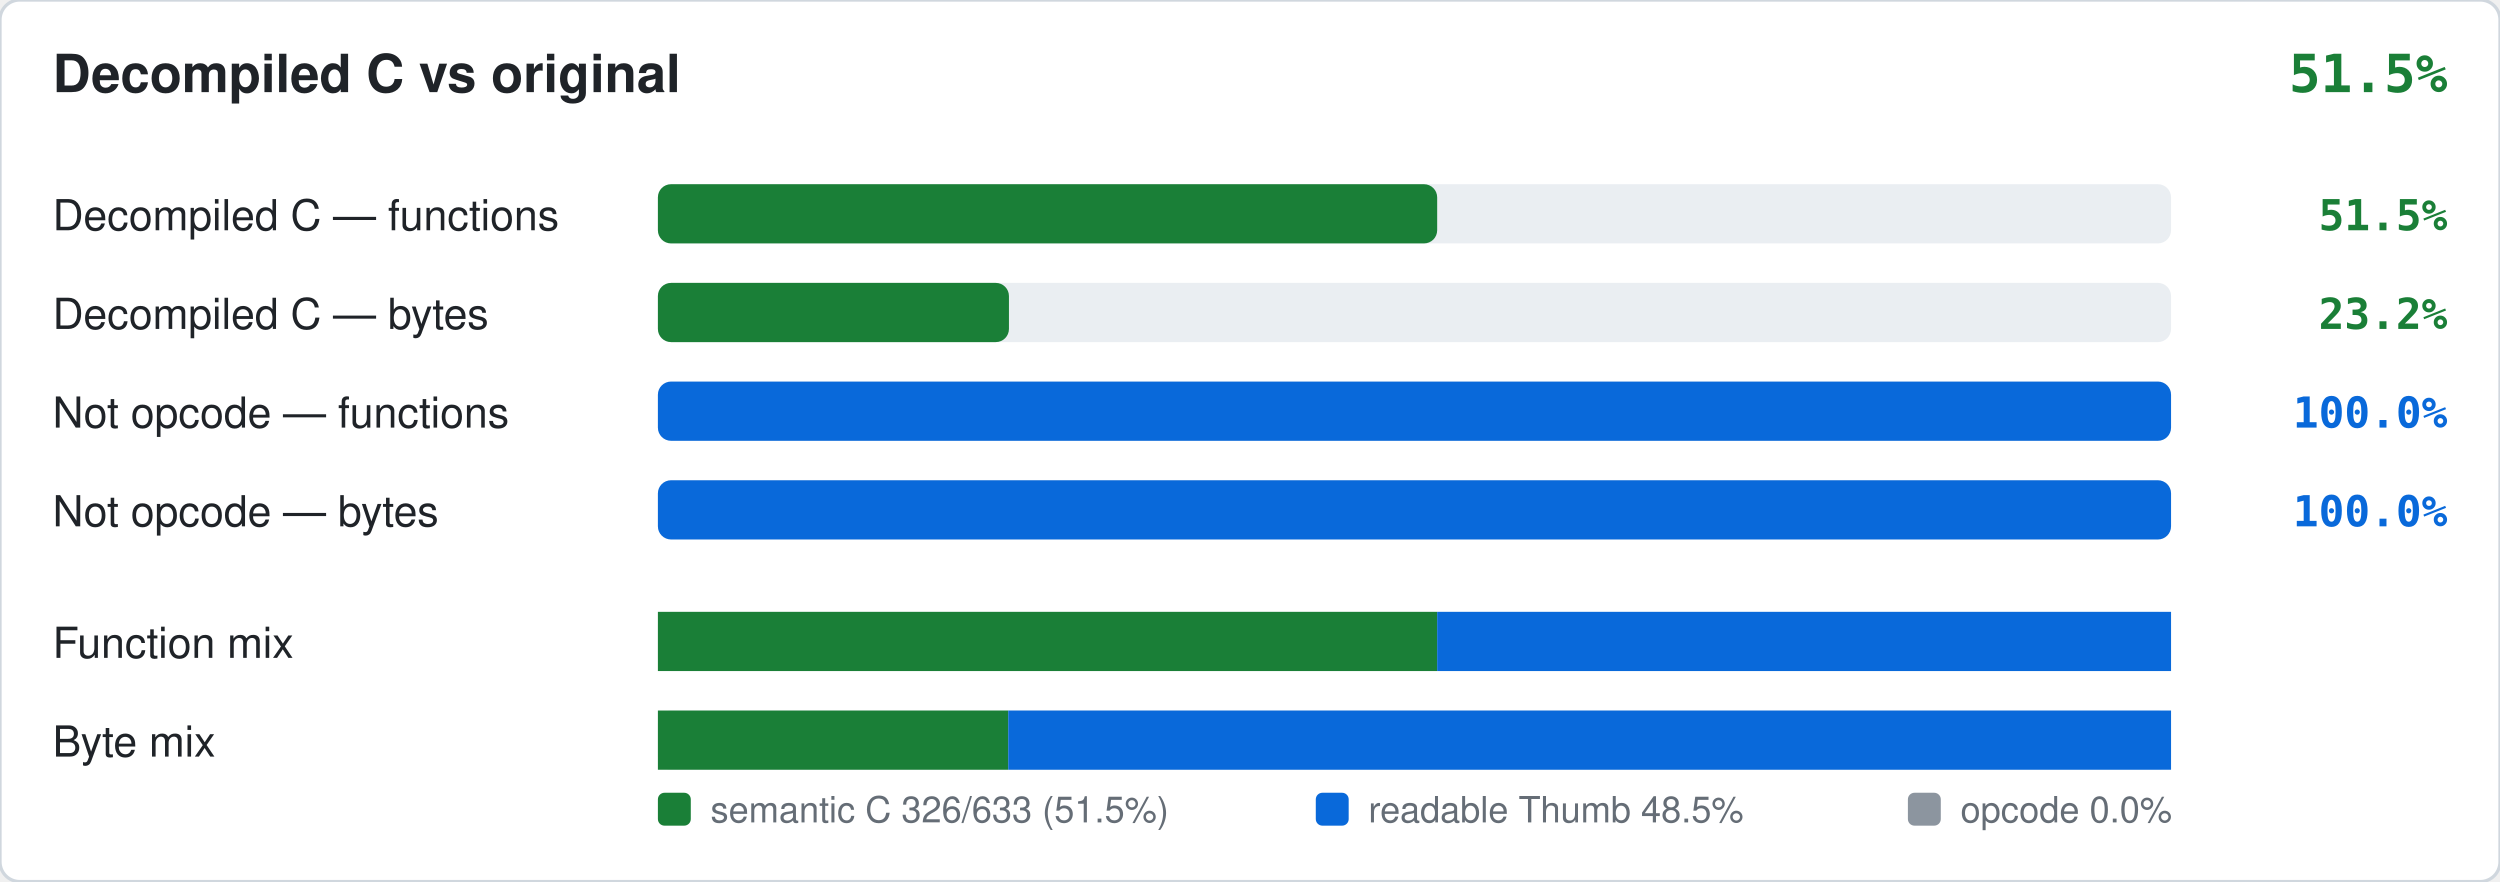
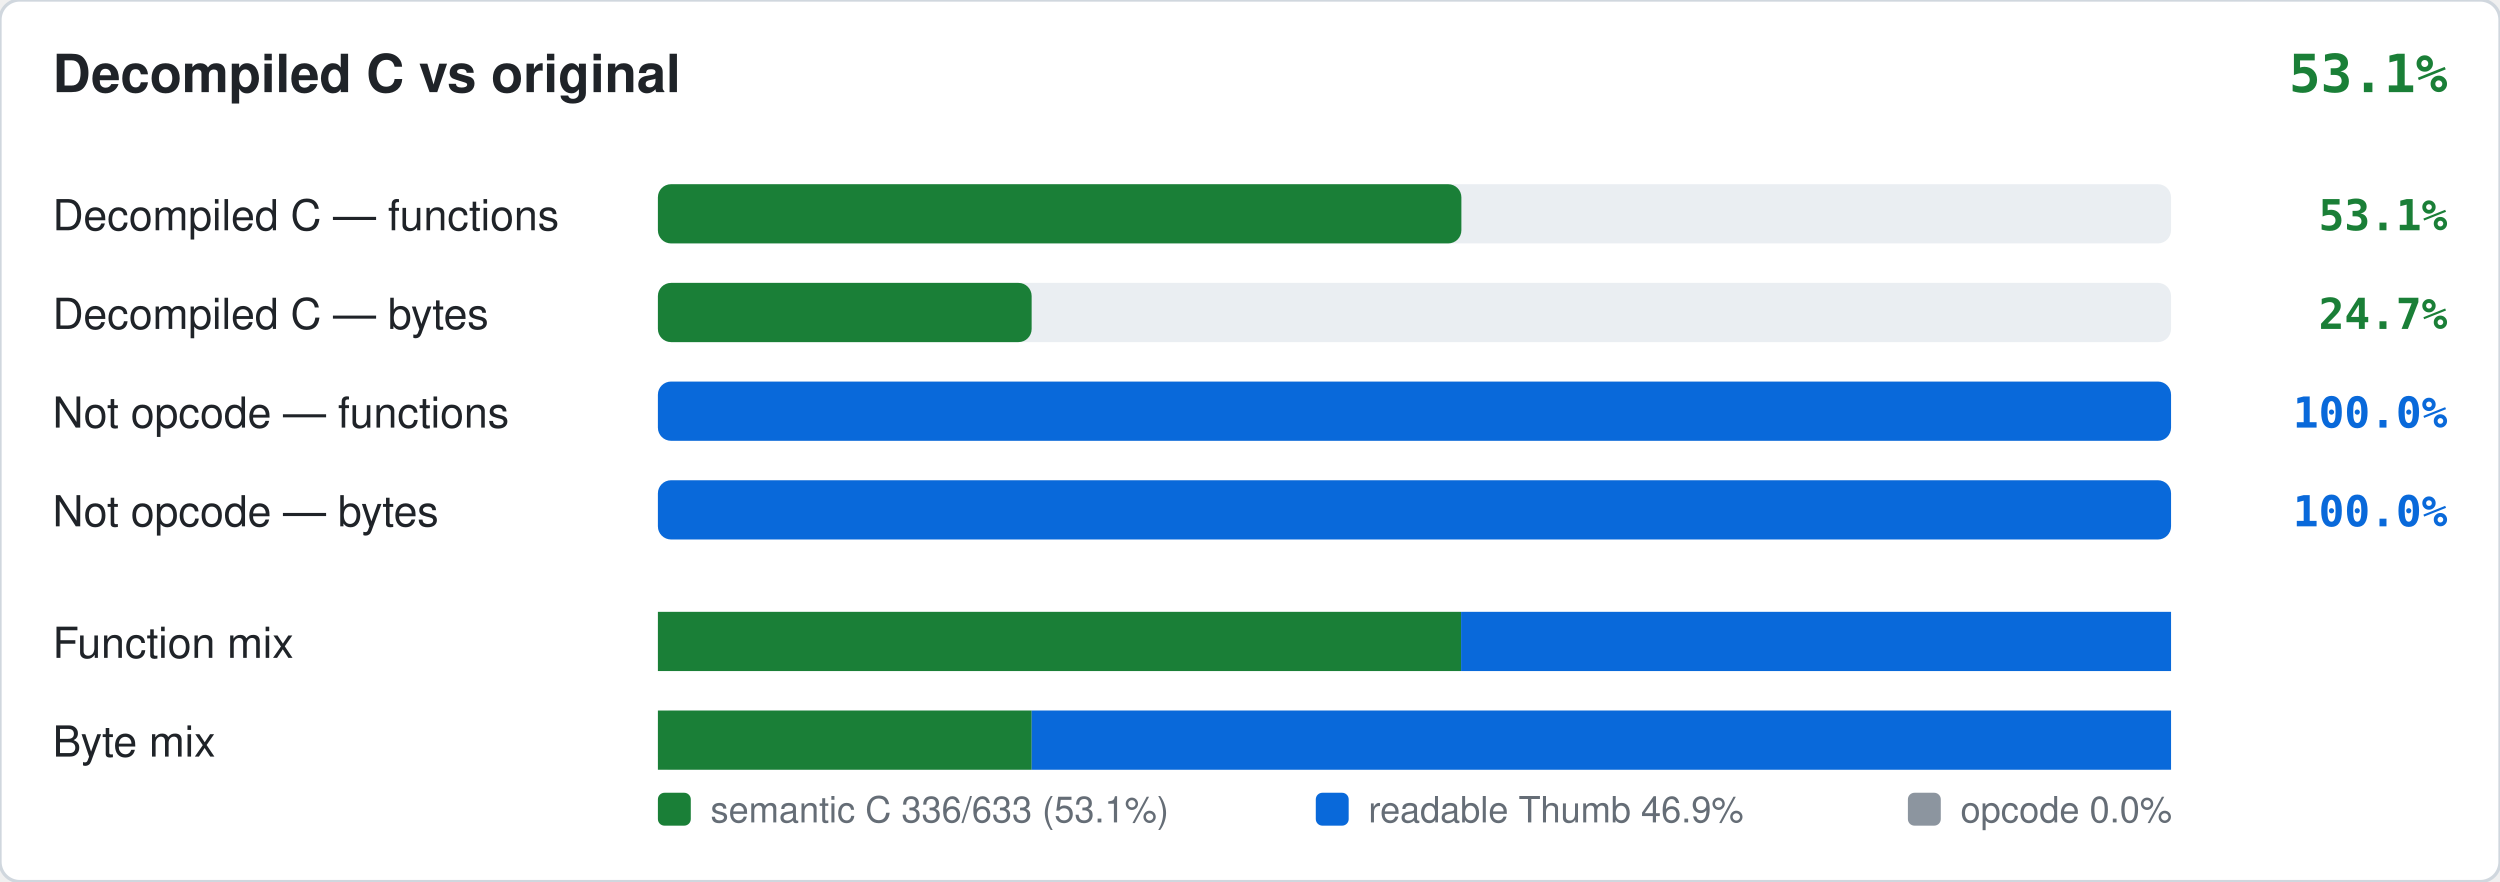
- <svg xmlns="http://www.w3.org/2000/svg" width="760" height="268" viewBox="0 0 760 268" role="img" aria-label="Decompiled C 51.5% functions, 23.2% bytes (326/633, 20,902/90,272)">
+ <svg xmlns="http://www.w3.org/2000/svg" width="760" height="268" viewBox="0 0 760 268" role="img" aria-label="Decompiled C 53.1% functions, 24.7% bytes (336/633, 22,302/90,272)">
  <rect width="760" height="268" rx="6" fill="#ffffff" stroke="#d0d7de" />
  <text x="16" y="28" font-family="-apple-system,BlinkMacSystemFont,Segoe UI,Helvetica,Arial,sans-serif" font-size="16" font-weight="600" fill="#1f2328">Decompiled C vs original</text>
-   <text x="744" y="28" text-anchor="end" font-family="ui-monospace,SFMono-Regular,Menlo,Consolas,monospace" font-size="16" font-weight="700" fill="#1a7f37">51.5%</text>
+   <text x="744" y="28" text-anchor="end" font-family="ui-monospace,SFMono-Regular,Menlo,Consolas,monospace" font-size="16" font-weight="700" fill="#1a7f37">53.1%</text>
  <text x="16" y="70" font-family="-apple-system,BlinkMacSystemFont,Segoe UI,Helvetica,Arial,sans-serif" font-size="13" fill="#1f2328">Decompiled C — functions</text>
  <rect x="200.00" y="56.00" width="460.00" height="18.00" rx="4" fill="#eaeef2" />
-   <rect x="200.00" y="56.00" width="236.90" height="18.00" rx="4" fill="#1a7f37" />
-   <text x="744" y="70" text-anchor="end" font-family="ui-monospace,SFMono-Regular,Menlo,Consolas,monospace" font-size="13" font-weight="700" fill="#1a7f37">51.5%</text>
+   <rect x="200.00" y="56.00" width="244.26" height="18.00" rx="4" fill="#1a7f37" />
+   <text x="744" y="70" text-anchor="end" font-family="ui-monospace,SFMono-Regular,Menlo,Consolas,monospace" font-size="13" font-weight="700" fill="#1a7f37">53.1%</text>
  <text x="16" y="100" font-family="-apple-system,BlinkMacSystemFont,Segoe UI,Helvetica,Arial,sans-serif" font-size="13" fill="#1f2328">Decompiled C — bytes</text>
  <rect x="200.00" y="86.00" width="460.00" height="18.00" rx="4" fill="#eaeef2" />
-   <rect x="200.00" y="86.00" width="106.72" height="18.00" rx="4" fill="#1a7f37" />
-   <text x="744" y="100" text-anchor="end" font-family="ui-monospace,SFMono-Regular,Menlo,Consolas,monospace" font-size="13" font-weight="700" fill="#1a7f37">23.2%</text>
+   <rect x="200.00" y="86.00" width="113.62" height="18.00" rx="4" fill="#1a7f37" />
+   <text x="744" y="100" text-anchor="end" font-family="ui-monospace,SFMono-Regular,Menlo,Consolas,monospace" font-size="13" font-weight="700" fill="#1a7f37">24.7%</text>
  <text x="16" y="130" font-family="-apple-system,BlinkMacSystemFont,Segoe UI,Helvetica,Arial,sans-serif" font-size="13" fill="#1f2328">Not opcode — functions</text>
  <rect x="200.00" y="116.00" width="460.00" height="18.00" rx="4" fill="#eaeef2" />
  <rect x="200.00" y="116.00" width="460.00" height="18.00" rx="4" fill="#0969da" />
  <text x="744" y="130" text-anchor="end" font-family="ui-monospace,SFMono-Regular,Menlo,Consolas,monospace" font-size="13" font-weight="700" fill="#0969da">100.0%</text>
  <text x="16" y="160" font-family="-apple-system,BlinkMacSystemFont,Segoe UI,Helvetica,Arial,sans-serif" font-size="13" fill="#1f2328">Not opcode — bytes</text>
  <rect x="200.00" y="146.00" width="460.00" height="18.00" rx="4" fill="#eaeef2" />
  <rect x="200.00" y="146.00" width="460.00" height="18.00" rx="4" fill="#0969da" />
  <text x="744" y="160" text-anchor="end" font-family="ui-monospace,SFMono-Regular,Menlo,Consolas,monospace" font-size="13" font-weight="700" fill="#0969da">100.0%</text>
  <text x="16" y="200" font-family="-apple-system,BlinkMacSystemFont,Segoe UI,Helvetica,Arial,sans-serif" font-size="13" fill="#1f2328">Function mix</text>
  <rect x="200.00" y="186.00" width="460.00" height="18.00" rx="4" fill="#eaeef2" />
-   <rect x="200.00" y="186.00" width="236.90" height="18.00" fill="#1a7f37" />
-   <rect x="436.90" y="186.00" width="223.10" height="18.00" fill="#0969da" />
+   <rect x="200.00" y="186.00" width="244.17" height="18.00" fill="#1a7f37" />
+   <rect x="444.17" y="186.00" width="215.83" height="18.00" fill="#0969da" />
  <text x="16" y="230" font-family="-apple-system,BlinkMacSystemFont,Segoe UI,Helvetica,Arial,sans-serif" font-size="13" fill="#1f2328">Byte mix</text>
  <rect x="200.00" y="216.00" width="460.00" height="18.00" rx="4" fill="#eaeef2" />
-   <rect x="200.00" y="216.00" width="106.51" height="18.00" fill="#1a7f37" />
-   <rect x="306.51" y="216.00" width="353.49" height="18.00" fill="#0969da" />
+   <rect x="200.00" y="216.00" width="113.64" height="18.00" fill="#1a7f37" />
+   <rect x="313.64" y="216.00" width="346.36" height="18.00" fill="#0969da" />
  <rect x="200" y="241" width="10" height="10" rx="2" fill="#1a7f37" />
-   <text x="216" y="250" font-family="-apple-system,BlinkMacSystemFont,Segoe UI,Helvetica,Arial,sans-serif" font-size="11" fill="#656d76">semantic C 326/633 (51.5%)</text>
+   <text x="216" y="250" font-family="-apple-system,BlinkMacSystemFont,Segoe UI,Helvetica,Arial,sans-serif" font-size="11" fill="#656d76">semantic C 336/633 (53.1%)</text>
  <rect x="400" y="241" width="10" height="10" rx="2" fill="#0969da" />
-   <text x="416" y="250" font-family="-apple-system,BlinkMacSystemFont,Segoe UI,Helvetica,Arial,sans-serif" font-size="11" fill="#656d76">readable Thumb 48.5%</text>
+   <text x="416" y="250" font-family="-apple-system,BlinkMacSystemFont,Segoe UI,Helvetica,Arial,sans-serif" font-size="11" fill="#656d76">readable Thumb 46.9%</text>
  <rect x="580" y="241" width="10" height="10" rx="2" fill="#8c959f" />
  <text x="596" y="250" font-family="-apple-system,BlinkMacSystemFont,Segoe UI,Helvetica,Arial,sans-serif" font-size="11" fill="#656d76">opcode 0.0%</text>
</svg>
